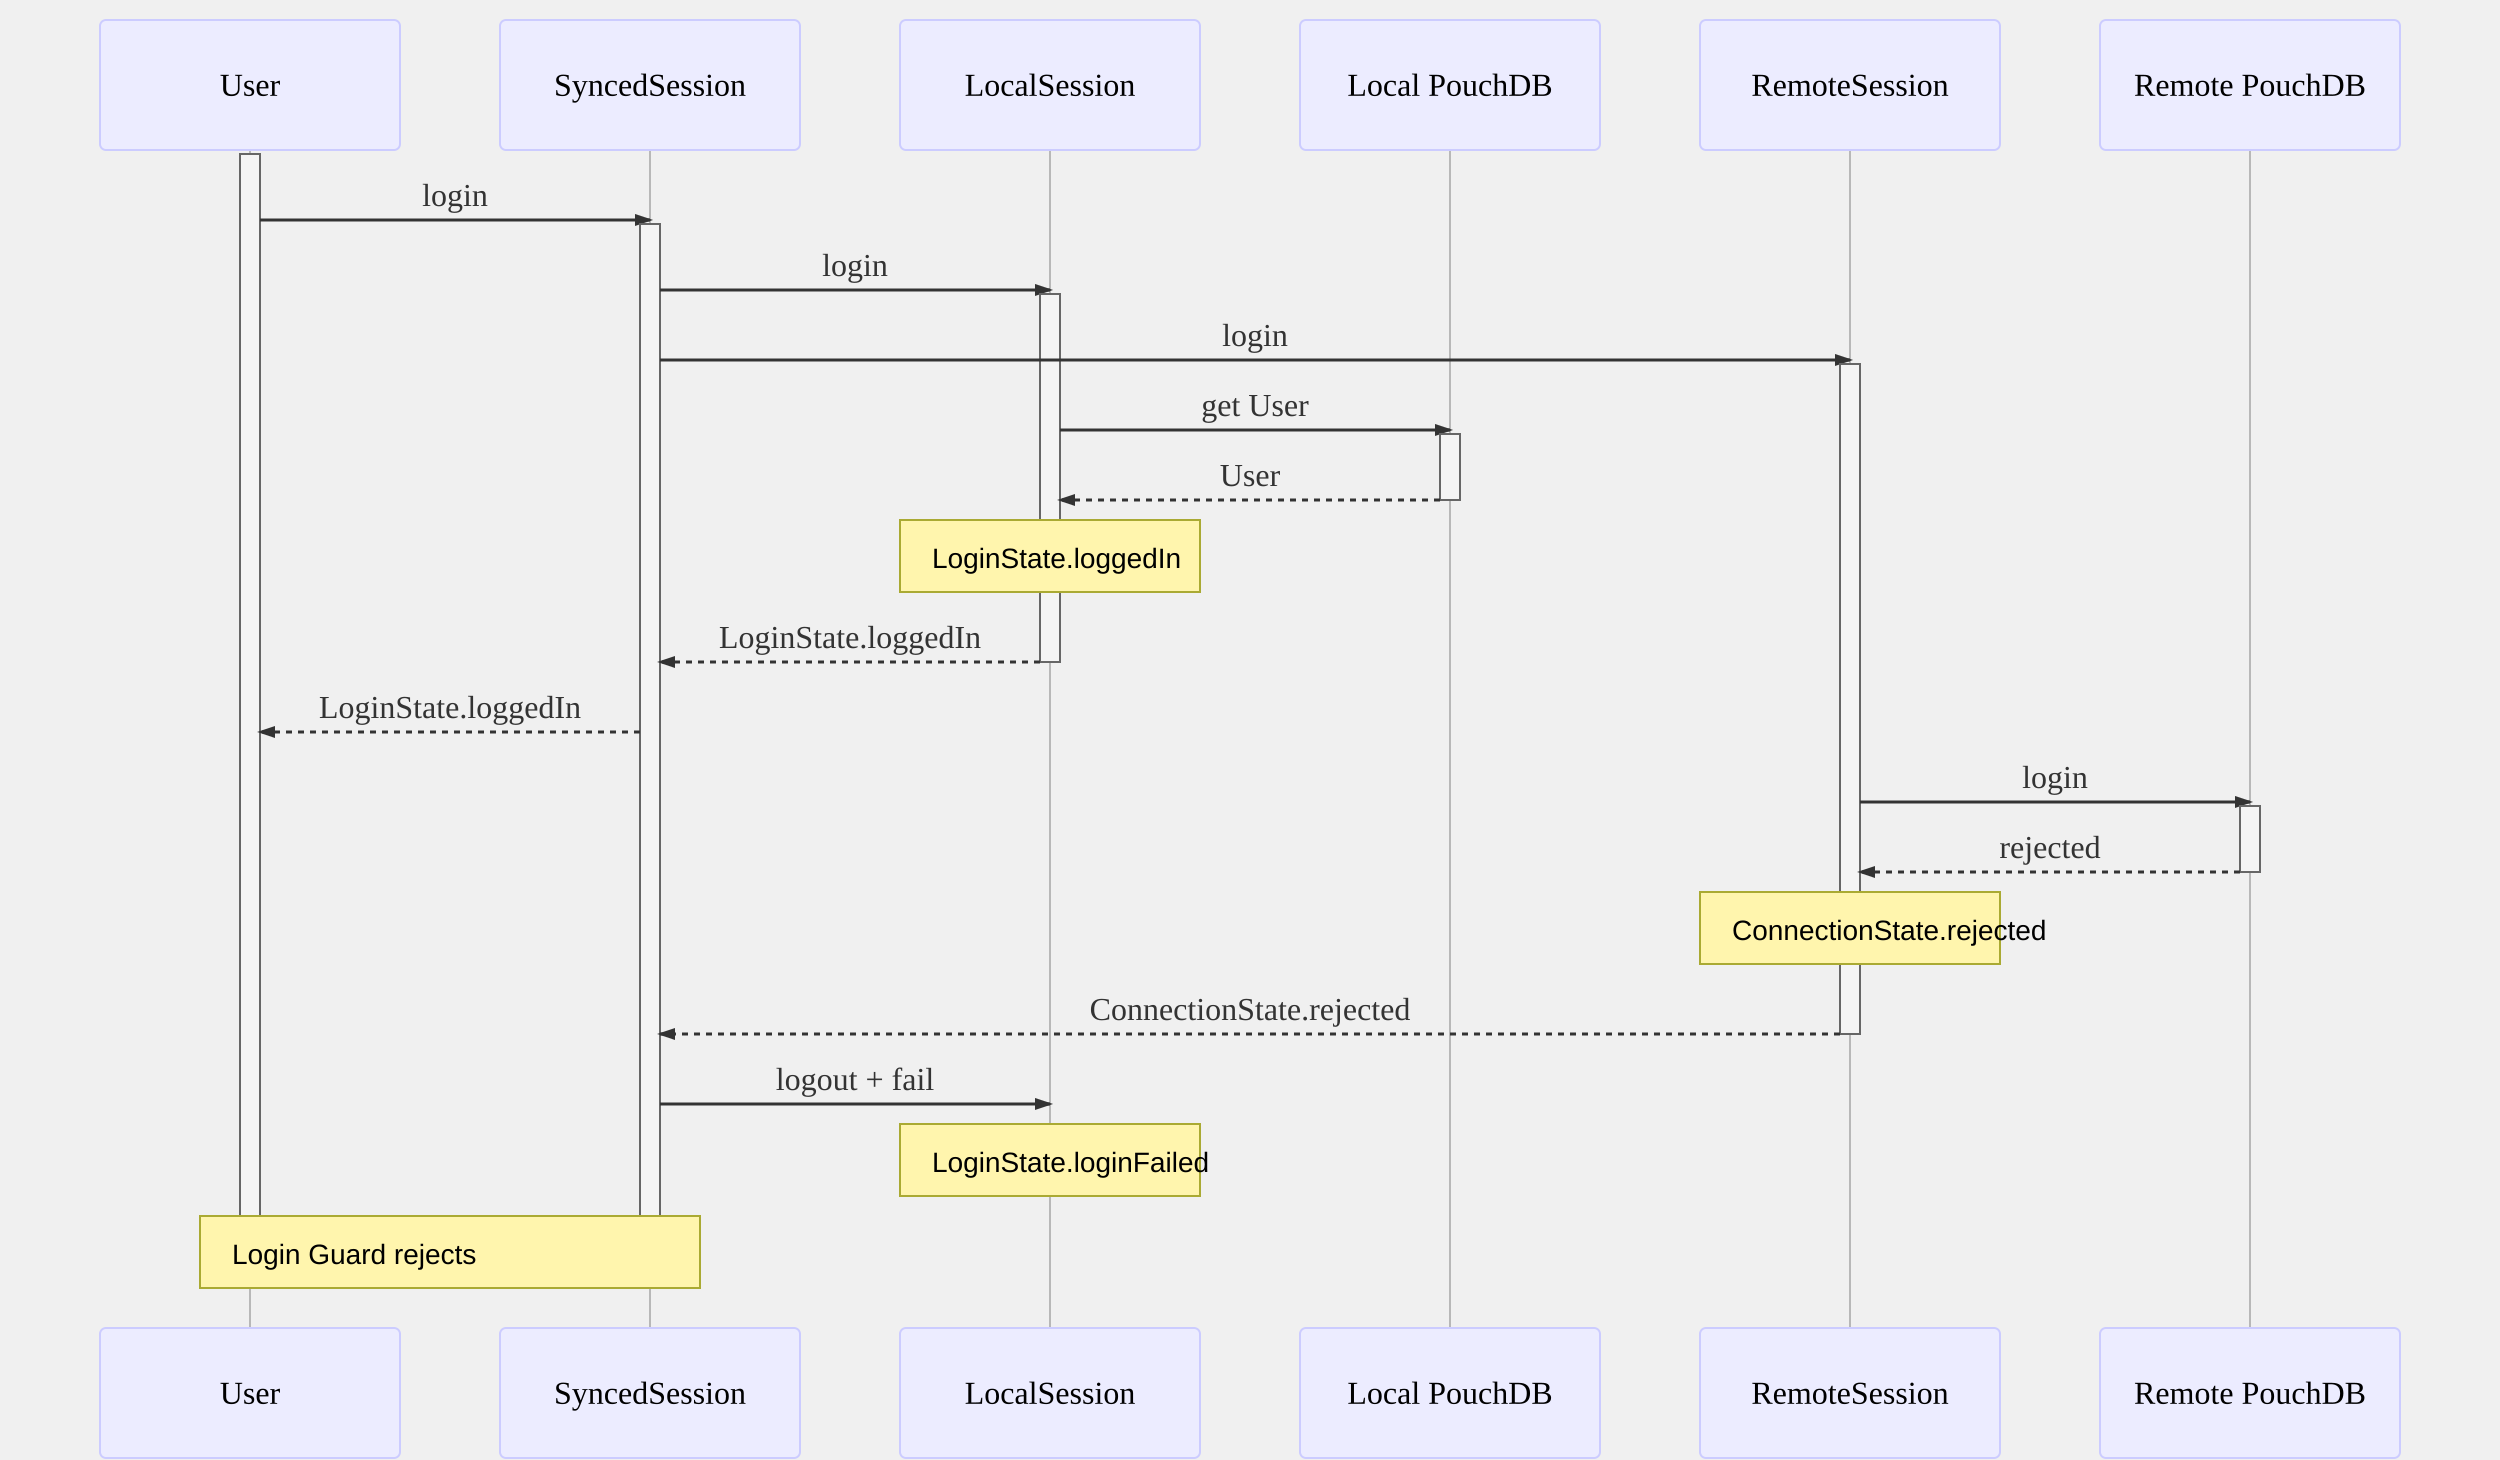
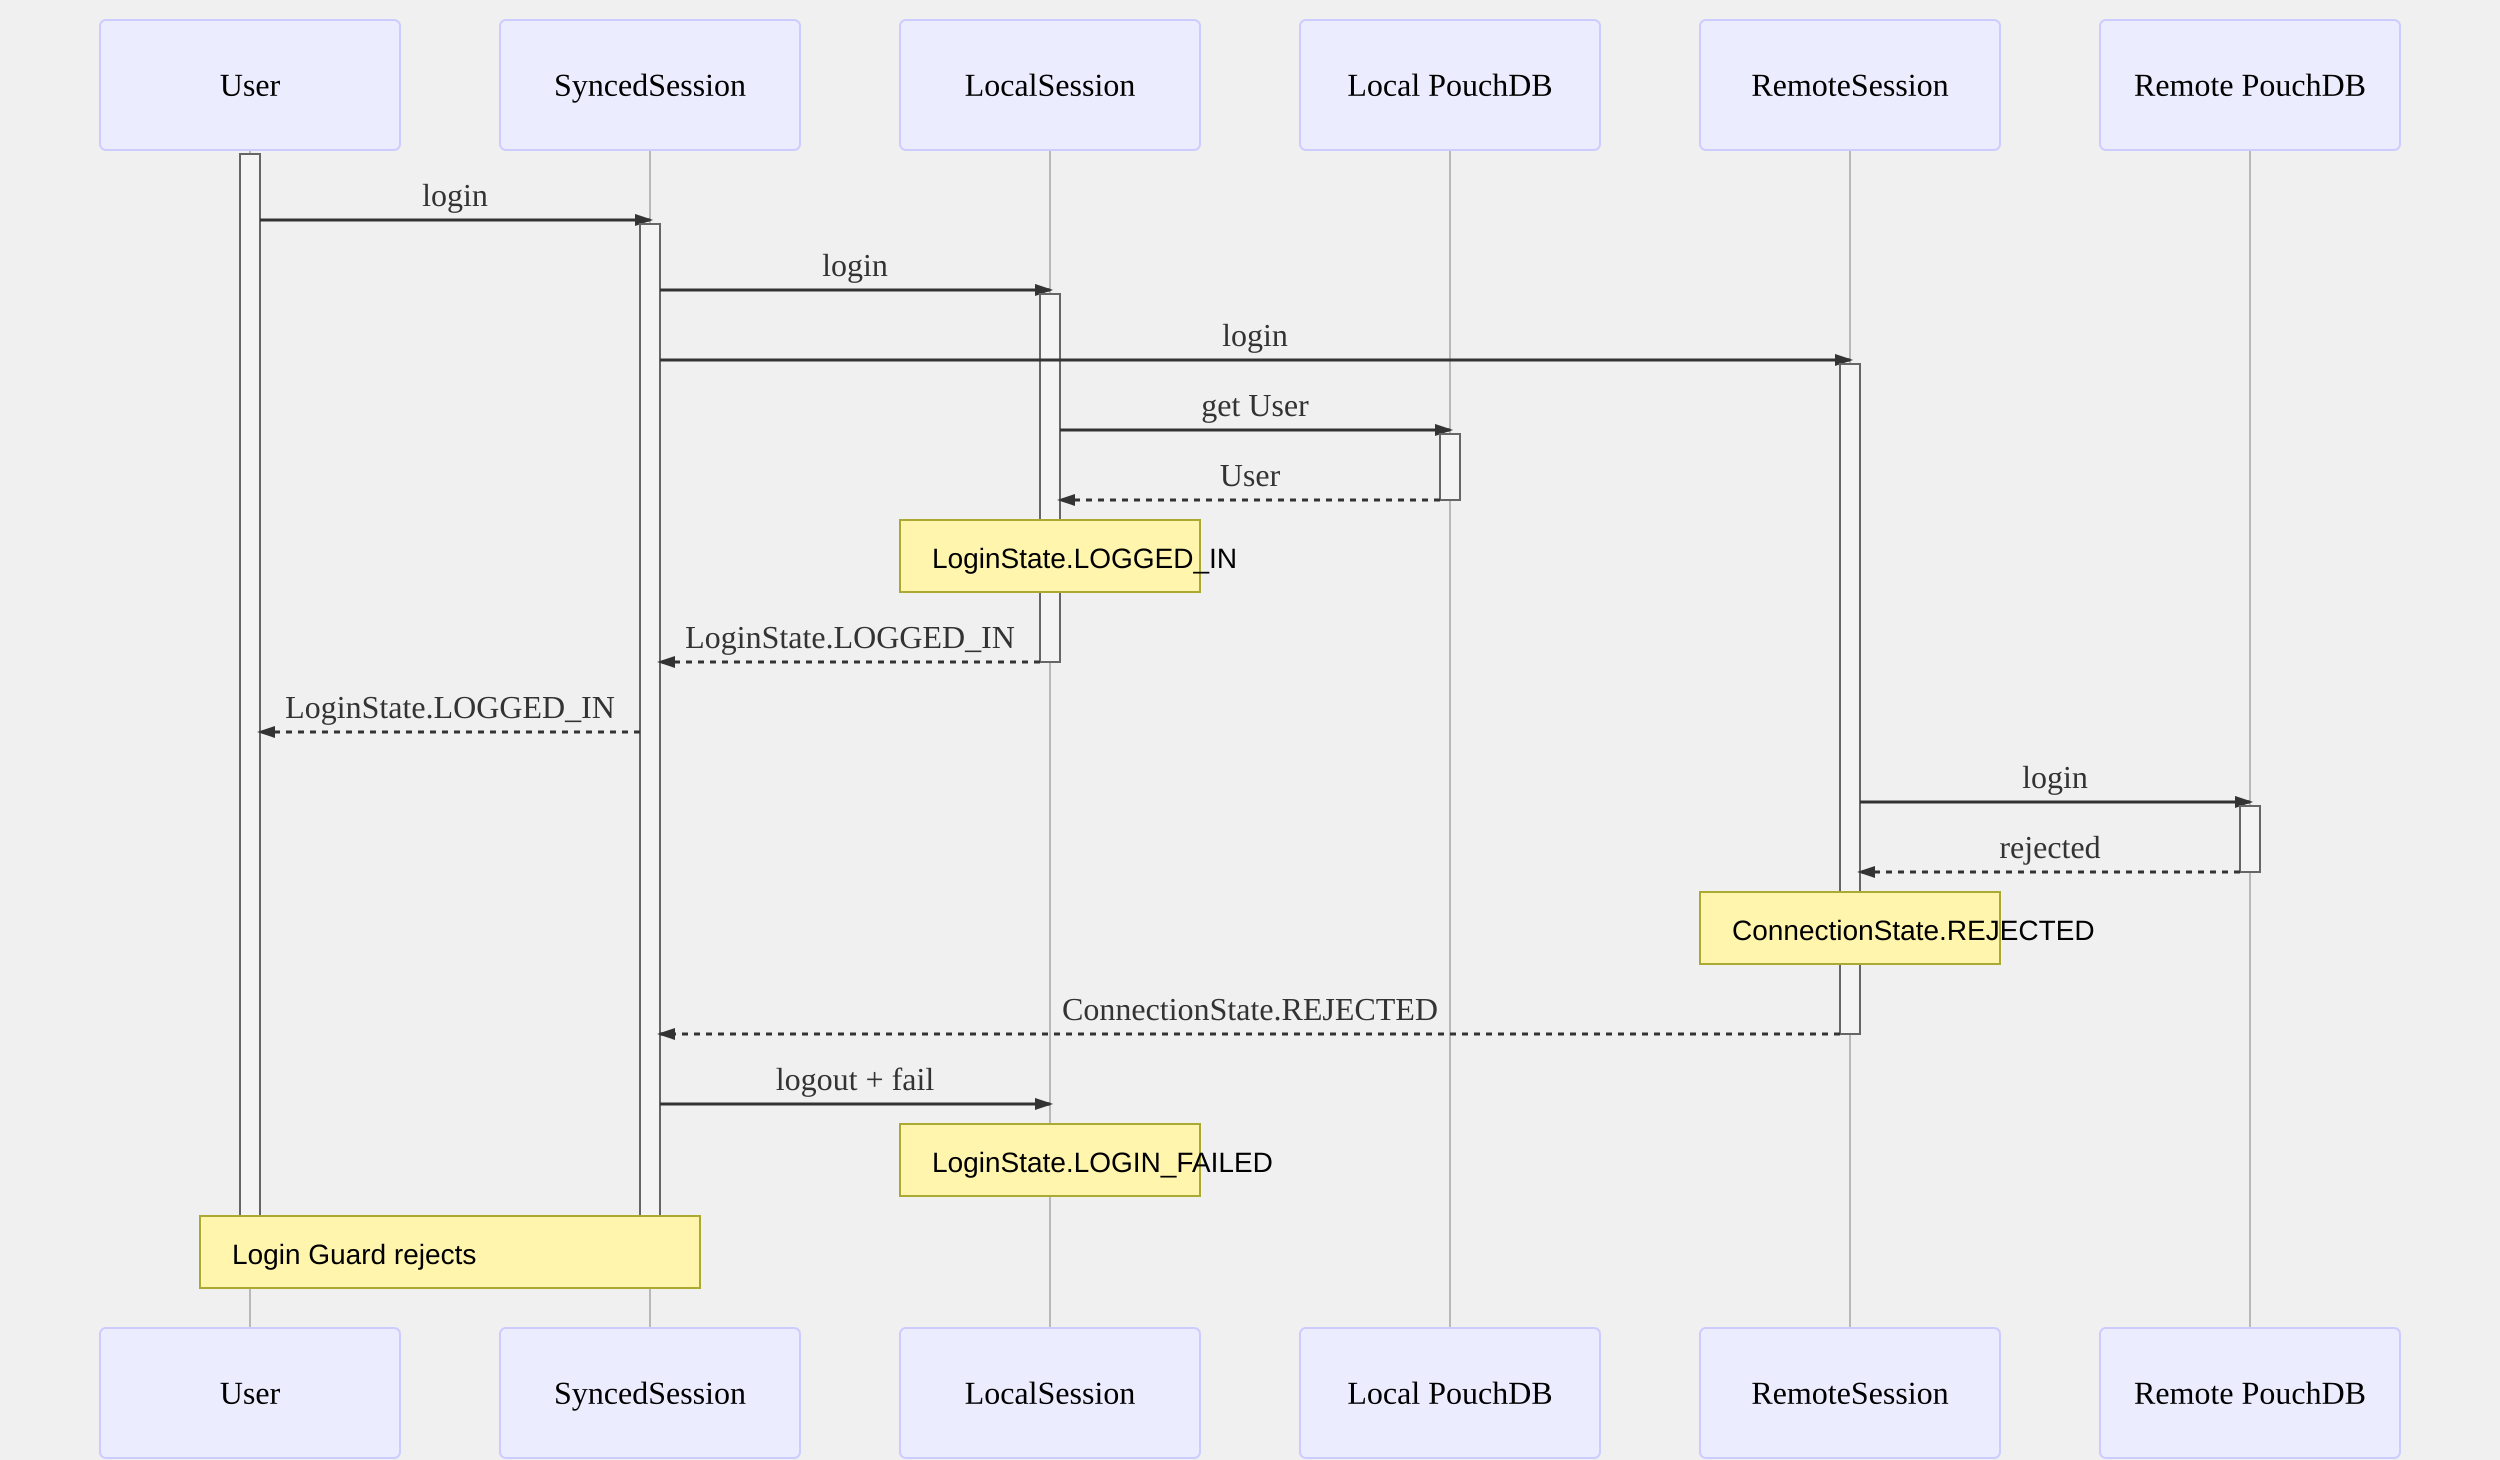
<svg xmlns="http://www.w3.org/2000/svg" id="mermaid-1564681124014" width="100%" height="100%" style="max-width:1250px;" viewBox="-50 -10 1250 730">
  <style>#mermaid-1564681124014 .label{font-family:trebuchet ms,verdana,arial;color:#333}#mermaid-1564681124014 .node circle,#mermaid-1564681124014 .node ellipse,#mermaid-1564681124014 .node polygon,#mermaid-1564681124014 .node rect{fill:#ececff;stroke:#9370db;stroke-width:1px}#mermaid-1564681124014 .node.clickable{cursor:pointer}#mermaid-1564681124014 .arrowheadPath{fill:#333}#mermaid-1564681124014 .edgePath .path{stroke:#333;stroke-width:1.5px}#mermaid-1564681124014 .edgeLabel{background-color:#e8e8e8}#mermaid-1564681124014 .cluster rect{fill:#ffffde!important;stroke:#aa3!important;stroke-width:1px!important}#mermaid-1564681124014 .cluster text{fill:#333}#mermaid-1564681124014 div.mermaidTooltip{position:absolute;text-align:center;max-width:200px;padding:2px;font-family:trebuchet ms,verdana,arial;font-size:12px;background:#ffffde;border:1px solid #aa3;border-radius:2px;pointer-events:none;z-index:100}#mermaid-1564681124014 .actor{stroke:#ccf;fill:#ececff}#mermaid-1564681124014 text.actor{fill:#000;stroke:none}#mermaid-1564681124014 .actor-line{stroke:grey}#mermaid-1564681124014 .messageLine0{marker-end:"url(#arrowhead)"}#mermaid-1564681124014 .messageLine0,#mermaid-1564681124014 .messageLine1{stroke-width:1.5;stroke-dasharray:"2 2";stroke:#333}#mermaid-1564681124014 #arrowhead{fill:#333}#mermaid-1564681124014 #crosshead path{fill:#333!important;stroke:#333!important}#mermaid-1564681124014 .messageText{fill:#333;stroke:none}#mermaid-1564681124014 .labelBox{stroke:#ccf;fill:#ececff}#mermaid-1564681124014 .labelText,#mermaid-1564681124014 .loopText{fill:#000;stroke:none}#mermaid-1564681124014 .loopLine{stroke-width:2;stroke-dasharray:"2 2";marker-end:"url(#arrowhead)";stroke:#ccf}#mermaid-1564681124014 .note{stroke:#aa3;fill:#fff5ad}#mermaid-1564681124014 .noteText{fill:#000;stroke:none;font-family:trebuchet ms,verdana,arial;font-size:14px}#mermaid-1564681124014 .section{stroke:none;opacity:.2}#mermaid-1564681124014 .section0{fill:rgba(102,102,255,.49)}#mermaid-1564681124014 .section2{fill:#fff400}#mermaid-1564681124014 .section1,#mermaid-1564681124014 .section3{fill:#fff;opacity:.2}#mermaid-1564681124014 .sectionTitle0,#mermaid-1564681124014 .sectionTitle1,#mermaid-1564681124014 .sectionTitle2,#mermaid-1564681124014 .sectionTitle3{fill:#333}#mermaid-1564681124014 .sectionTitle{text-anchor:start;font-size:11px;text-height:14px}#mermaid-1564681124014 .grid .tick{stroke:#d3d3d3;opacity:.3;shape-rendering:crispEdges}#mermaid-1564681124014 .grid path{stroke-width:0}#mermaid-1564681124014 .today{fill:none;stroke:red;stroke-width:2px}#mermaid-1564681124014 .task{stroke-width:2}#mermaid-1564681124014 .taskText{text-anchor:middle;font-size:11px}#mermaid-1564681124014 .taskTextOutsideRight{fill:#000;text-anchor:start;font-size:11px}#mermaid-1564681124014 .taskTextOutsideLeft{fill:#000;text-anchor:end;font-size:11px}#mermaid-1564681124014 .taskText0,#mermaid-1564681124014 .taskText1,#mermaid-1564681124014 .taskText2,#mermaid-1564681124014 .taskText3{fill:#fff}#mermaid-1564681124014 .task0,#mermaid-1564681124014 .task1,#mermaid-1564681124014 .task2,#mermaid-1564681124014 .task3{fill:#8a90dd;stroke:#534fbc}#mermaid-1564681124014 .taskTextOutside0,#mermaid-1564681124014 .taskTextOutside1,#mermaid-1564681124014 .taskTextOutside2,#mermaid-1564681124014 .taskTextOutside3{fill:#000}#mermaid-1564681124014 .active0,#mermaid-1564681124014 .active1,#mermaid-1564681124014 .active2,#mermaid-1564681124014 .active3{fill:#bfc7ff;stroke:#534fbc}#mermaid-1564681124014 .activeText0,#mermaid-1564681124014 .activeText1,#mermaid-1564681124014 .activeText2,#mermaid-1564681124014 .activeText3{fill:#000!important}#mermaid-1564681124014 .done0,#mermaid-1564681124014 .done1,#mermaid-1564681124014 .done2,#mermaid-1564681124014 .done3{stroke:grey;fill:#d3d3d3;stroke-width:2}#mermaid-1564681124014 .doneText0,#mermaid-1564681124014 .doneText1,#mermaid-1564681124014 .doneText2,#mermaid-1564681124014 .doneText3{fill:#000!important}#mermaid-1564681124014 .crit0,#mermaid-1564681124014 .crit1,#mermaid-1564681124014 .crit2,#mermaid-1564681124014 .crit3{stroke:#f88;fill:red;stroke-width:2}#mermaid-1564681124014 .activeCrit0,#mermaid-1564681124014 .activeCrit1,#mermaid-1564681124014 .activeCrit2,#mermaid-1564681124014 .activeCrit3{stroke:#f88;fill:#bfc7ff;stroke-width:2}#mermaid-1564681124014 .doneCrit0,#mermaid-1564681124014 .doneCrit1,#mermaid-1564681124014 .doneCrit2,#mermaid-1564681124014 .doneCrit3{stroke:#f88;fill:#d3d3d3;stroke-width:2;cursor:pointer;shape-rendering:crispEdges}#mermaid-1564681124014 .activeCritText0,#mermaid-1564681124014 .activeCritText1,#mermaid-1564681124014 .activeCritText2,#mermaid-1564681124014 .activeCritText3,#mermaid-1564681124014 .doneCritText0,#mermaid-1564681124014 .doneCritText1,#mermaid-1564681124014 .doneCritText2,#mermaid-1564681124014 .doneCritText3{fill:#000!important}#mermaid-1564681124014 .titleText{text-anchor:middle;font-size:18px;fill:#000}#mermaid-1564681124014 g.classGroup text{fill:#9370db;stroke:none;font-family:trebuchet ms,verdana,arial;font-size:10px}#mermaid-1564681124014 g.classGroup rect{fill:#ececff;stroke:#9370db}#mermaid-1564681124014 g.classGroup line{stroke:#9370db;stroke-width:1}#mermaid-1564681124014 .classLabel .box{stroke:none;stroke-width:0;fill:#ececff;opacity:.5}#mermaid-1564681124014 .classLabel .label{fill:#9370db;font-size:10px}#mermaid-1564681124014 .relation{stroke:#9370db;stroke-width:1;fill:none}#mermaid-1564681124014 #compositionEnd,#mermaid-1564681124014 #compositionStart{fill:#9370db;stroke:#9370db;stroke-width:1}#mermaid-1564681124014 #aggregationEnd,#mermaid-1564681124014 #aggregationStart{fill:#ececff;stroke:#9370db;stroke-width:1}#mermaid-1564681124014 #dependencyEnd,#mermaid-1564681124014 #dependencyStart,#mermaid-1564681124014 #extensionEnd,#mermaid-1564681124014 #extensionStart{fill:#9370db;stroke:#9370db;stroke-width:1}#mermaid-1564681124014 .branch-label,#mermaid-1564681124014 .commit-id,#mermaid-1564681124014 .commit-msg{fill:#d3d3d3;color:#d3d3d3}</style>
  <style>#mermaid-1564681124014 {
    color: rgb(0, 0, 0);
    font: normal normal 400 normal 16px / normal "Times New Roman";
  }</style>
  <g />
  <g>
    <line id="actor0" x1="75" y1="5" x2="75" y2="719" class="actor-line" stroke-width="0.5px" stroke="#999" />
    <rect x="0" y="0" fill="#eaeaea" stroke="#666" width="150" height="65" rx="3" ry="3" class="actor" />
    <text x="75" y="32.5" dominant-baseline="central" alignment-baseline="central" class="actor" style="text-anchor: middle;">
      <tspan x="75" dy="0">User</tspan>
    </text>
  </g>
  <g>
    <line id="actor1" x1="275" y1="5" x2="275" y2="719" class="actor-line" stroke-width="0.5px" stroke="#999" />
    <rect x="200" y="0" fill="#eaeaea" stroke="#666" width="150" height="65" rx="3" ry="3" class="actor" />
    <text x="275" y="32.5" dominant-baseline="central" alignment-baseline="central" class="actor" style="text-anchor: middle;">
      <tspan x="275" dy="0">SyncedSession</tspan>
    </text>
  </g>
  <g>
    <line id="actor2" x1="475" y1="5" x2="475" y2="719" class="actor-line" stroke-width="0.5px" stroke="#999" />
    <rect x="400" y="0" fill="#eaeaea" stroke="#666" width="150" height="65" rx="3" ry="3" class="actor" />
    <text x="475" y="32.5" dominant-baseline="central" alignment-baseline="central" class="actor" style="text-anchor: middle;">
      <tspan x="475" dy="0">LocalSession</tspan>
    </text>
  </g>
  <g>
    <line id="actor3" x1="675" y1="5" x2="675" y2="719" class="actor-line" stroke-width="0.5px" stroke="#999" />
    <rect x="600" y="0" fill="#eaeaea" stroke="#666" width="150" height="65" rx="3" ry="3" class="actor" />
    <text x="675" y="32.5" dominant-baseline="central" alignment-baseline="central" class="actor" style="text-anchor: middle;">
      <tspan x="675" dy="0">Local PouchDB</tspan>
    </text>
  </g>
  <g>
    <line id="actor4" x1="875" y1="5" x2="875" y2="719" class="actor-line" stroke-width="0.5px" stroke="#999" />
    <rect x="800" y="0" fill="#eaeaea" stroke="#666" width="150" height="65" rx="3" ry="3" class="actor" />
    <text x="875" y="32.5" dominant-baseline="central" alignment-baseline="central" class="actor" style="text-anchor: middle;">
      <tspan x="875" dy="0">RemoteSession</tspan>
    </text>
  </g>
  <g>
    <line id="actor5" x1="1075" y1="5" x2="1075" y2="719" class="actor-line" stroke-width="0.5px" stroke="#999" />
    <rect x="1000" y="0" fill="#eaeaea" stroke="#666" width="150" height="65" rx="3" ry="3" class="actor" />
    <text x="1075" y="32.5" dominant-baseline="central" alignment-baseline="central" class="actor" style="text-anchor: middle;">
      <tspan x="1075" dy="0">Remote PouchDB</tspan>
    </text>
  </g>
  <defs>
    <marker id="arrowhead" refX="5" refY="2" markerWidth="6" markerHeight="4" orient="auto">
      <path d="M 0,0 V 4 L6,2 Z" />
    </marker>
  </defs>
  <defs>
    <marker id="crosshead" markerWidth="15" markerHeight="8" orient="auto" refX="16" refY="4">
      <path fill="black" stroke="#000000" stroke-width="1px" d="M 9,2 V 6 L16,4 Z" style="stroke-dasharray: 0, 0;" />
      <path fill="none" stroke="#000000" stroke-width="1px" d="M 0,1 L 6,7 M 6,1 L 0,7" style="stroke-dasharray: 0, 0;" />
    </marker>
  </defs>
  <g>
    <rect x="70" y="67" fill="#f4f4f4" stroke="#666" width="10" height="567" rx="0" ry="0" />
  </g>
  <g>
    <text x="177.5" y="93" class="messageText" style="text-anchor: middle;">login</text>
    <line x1="80" y1="100" x2="275" y2="100" class="messageLine0" stroke-width="2" stroke="black" marker-end="url(#arrowhead)" style="fill: none;" />
  </g>
  <g>
    <rect x="270" y="102" fill="#f4f4f4" stroke="#666" width="10" height="532" rx="0" ry="0" />
  </g>
  <g>
    <text x="377.5" y="128" class="messageText" style="text-anchor: middle;">login</text>
    <line x1="280" y1="135" x2="475" y2="135" class="messageLine0" stroke-width="2" stroke="black" marker-end="url(#arrowhead)" style="fill: none;" />
  </g>
  <g>
    <rect x="470" y="137" fill="#f4f4f4" stroke="#666" width="10" height="184" rx="0" ry="0" />
  </g>
  <g>
    <text x="577.5" y="163" class="messageText" style="text-anchor: middle;">login</text>
    <line x1="280" y1="170" x2="875" y2="170" class="messageLine0" stroke-width="2" stroke="black" marker-end="url(#arrowhead)" style="fill: none;" />
  </g>
  <g>
    <rect x="870" y="172" fill="#f4f4f4" stroke="#666" width="10" height="335" rx="0" ry="0" />
  </g>
  <g>
    <text x="577.5" y="198" class="messageText" style="text-anchor: middle;">get User</text>
    <line x1="480" y1="205" x2="675" y2="205" class="messageLine0" stroke-width="2" stroke="black" marker-end="url(#arrowhead)" style="fill: none;" />
  </g>
  <g>
    <rect x="670" y="207" fill="#f4f4f4" stroke="#666" width="10" height="33" rx="0" ry="0" />
  </g>
  <g>
    <text x="575" y="233" class="messageText" style="text-anchor: middle;">User</text>
    <line x1="670" y1="240" x2="480" y2="240" class="messageLine1" stroke-width="2" stroke="black" marker-end="url(#arrowhead)" style="stroke-dasharray: 3, 3; fill: none;" />
  </g>
  <g>
    <rect x="400" y="250" fill="#EDF2AE" stroke="#666" width="150" height="36" rx="0" ry="0" class="note" />
    <text x="396" y="274" fill="black" class="noteText">
-       <tspan x="416" fill="black">LoginState.loggedIn</tspan>
+       <tspan x="416" fill="black">LoginState.LOGGED_IN</tspan>
    </text>
  </g>
  <g>
-     <text x="375" y="314" class="messageText" style="text-anchor: middle;">LoginState.loggedIn</text>
+     <text x="375" y="314" class="messageText" style="text-anchor: middle;">LoginState.LOGGED_IN</text>
    <line x1="470" y1="321" x2="280" y2="321" class="messageLine1" stroke-width="2" stroke="black" marker-end="url(#arrowhead)" style="stroke-dasharray: 3, 3; fill: none;" />
  </g>
  <g>
-     <text x="175" y="349" class="messageText" style="text-anchor: middle;">LoginState.loggedIn</text>
+     <text x="175" y="349" class="messageText" style="text-anchor: middle;">LoginState.LOGGED_IN</text>
    <line x1="270" y1="356" x2="80" y2="356" class="messageLine1" stroke-width="2" stroke="black" marker-end="url(#arrowhead)" style="stroke-dasharray: 3, 3; fill: none;" />
  </g>
  <g>
    <text x="977.5" y="384" class="messageText" style="text-anchor: middle;">login</text>
    <line x1="880" y1="391" x2="1075" y2="391" class="messageLine0" stroke-width="2" stroke="black" marker-end="url(#arrowhead)" style="fill: none;" />
  </g>
  <g>
    <rect x="1070" y="393" fill="#f4f4f4" stroke="#666" width="10" height="33" rx="0" ry="0" />
  </g>
  <g>
    <text x="975" y="419" class="messageText" style="text-anchor: middle;">rejected</text>
    <line x1="1070" y1="426" x2="880" y2="426" class="messageLine1" stroke-width="2" stroke="black" marker-end="url(#arrowhead)" style="stroke-dasharray: 3, 3; fill: none;" />
  </g>
  <g>
    <rect x="800" y="436" fill="#EDF2AE" stroke="#666" width="150" height="36" rx="0" ry="0" class="note" />
    <text x="796" y="460" fill="black" class="noteText">
-       <tspan x="816" fill="black">ConnectionState.rejected</tspan>
+       <tspan x="816" fill="black">ConnectionState.REJECTED</tspan>
    </text>
  </g>
  <g>
-     <text x="575" y="500" class="messageText" style="text-anchor: middle;">ConnectionState.rejected</text>
+     <text x="575" y="500" class="messageText" style="text-anchor: middle;">ConnectionState.REJECTED</text>
    <line x1="870" y1="507" x2="280" y2="507" class="messageLine1" stroke-width="2" stroke="black" marker-end="url(#arrowhead)" style="stroke-dasharray: 3, 3; fill: none;" />
  </g>
  <g>
    <text x="377.5" y="535" class="messageText" style="text-anchor: middle;">logout + fail</text>
    <line x1="280" y1="542" x2="475" y2="542" class="messageLine0" stroke-width="2" stroke="black" marker-end="url(#arrowhead)" style="fill: none;" />
  </g>
  <g>
    <rect x="400" y="552" fill="#EDF2AE" stroke="#666" width="150" height="36" rx="0" ry="0" class="note" />
    <text x="396" y="576" fill="black" class="noteText">
-       <tspan x="416" fill="black">LoginState.loginFailed</tspan>
+       <tspan x="416" fill="black">LoginState.LOGIN_FAILED</tspan>
    </text>
  </g>
  <g>
    <rect x="50" y="598" fill="#EDF2AE" stroke="#666" width="250" height="36" rx="0" ry="0" class="note" />
    <text x="46" y="622" fill="black" class="noteText">
      <tspan x="66" fill="black">Login Guard rejects</tspan>
    </text>
  </g>
  <g>
    <rect x="0" y="654" fill="#eaeaea" stroke="#666" width="150" height="65" rx="3" ry="3" class="actor" />
    <text x="75" y="686.5" dominant-baseline="central" alignment-baseline="central" class="actor" style="text-anchor: middle;">
      <tspan x="75" dy="0">User</tspan>
    </text>
  </g>
  <g>
    <rect x="200" y="654" fill="#eaeaea" stroke="#666" width="150" height="65" rx="3" ry="3" class="actor" />
    <text x="275" y="686.5" dominant-baseline="central" alignment-baseline="central" class="actor" style="text-anchor: middle;">
      <tspan x="275" dy="0">SyncedSession</tspan>
    </text>
  </g>
  <g>
    <rect x="400" y="654" fill="#eaeaea" stroke="#666" width="150" height="65" rx="3" ry="3" class="actor" />
    <text x="475" y="686.5" dominant-baseline="central" alignment-baseline="central" class="actor" style="text-anchor: middle;">
      <tspan x="475" dy="0">LocalSession</tspan>
    </text>
  </g>
  <g>
    <rect x="600" y="654" fill="#eaeaea" stroke="#666" width="150" height="65" rx="3" ry="3" class="actor" />
    <text x="675" y="686.5" dominant-baseline="central" alignment-baseline="central" class="actor" style="text-anchor: middle;">
      <tspan x="675" dy="0">Local PouchDB</tspan>
    </text>
  </g>
  <g>
    <rect x="800" y="654" fill="#eaeaea" stroke="#666" width="150" height="65" rx="3" ry="3" class="actor" />
    <text x="875" y="686.5" dominant-baseline="central" alignment-baseline="central" class="actor" style="text-anchor: middle;">
      <tspan x="875" dy="0">RemoteSession</tspan>
    </text>
  </g>
  <g>
    <rect x="1000" y="654" fill="#eaeaea" stroke="#666" width="150" height="65" rx="3" ry="3" class="actor" />
    <text x="1075" y="686.5" dominant-baseline="central" alignment-baseline="central" class="actor" style="text-anchor: middle;">
      <tspan x="1075" dy="0">Remote PouchDB</tspan>
    </text>
  </g>
</svg>
